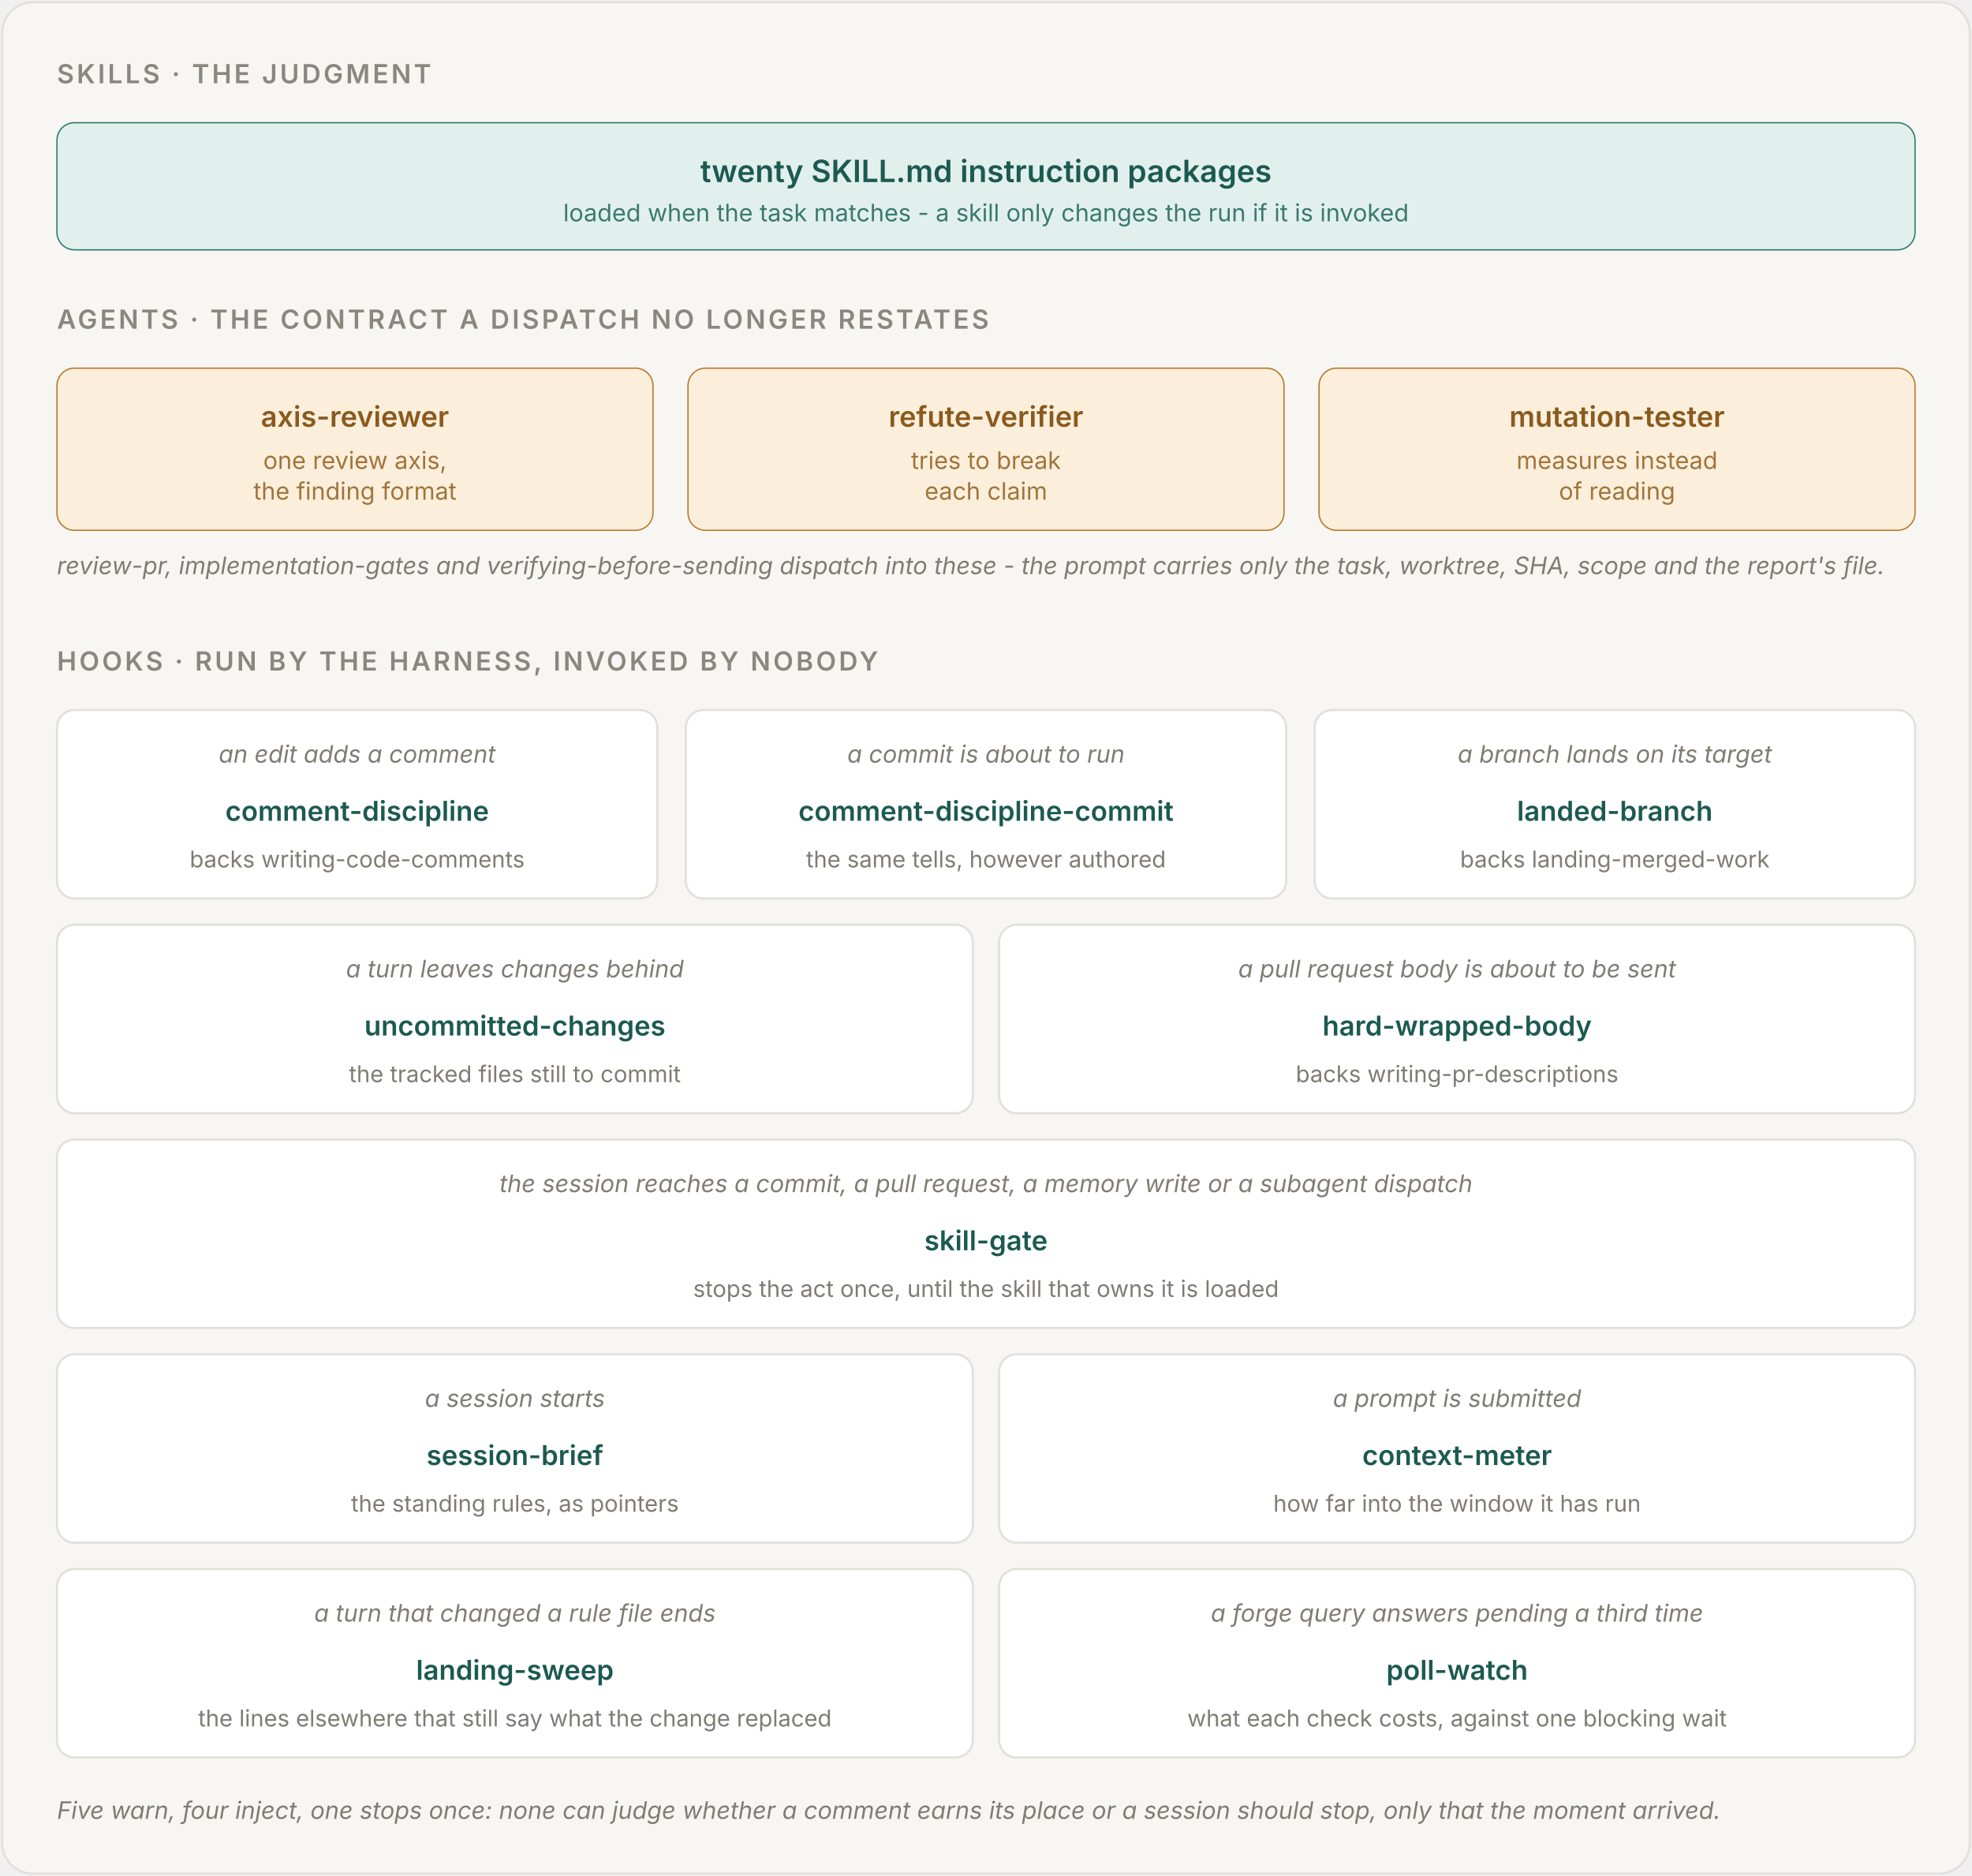
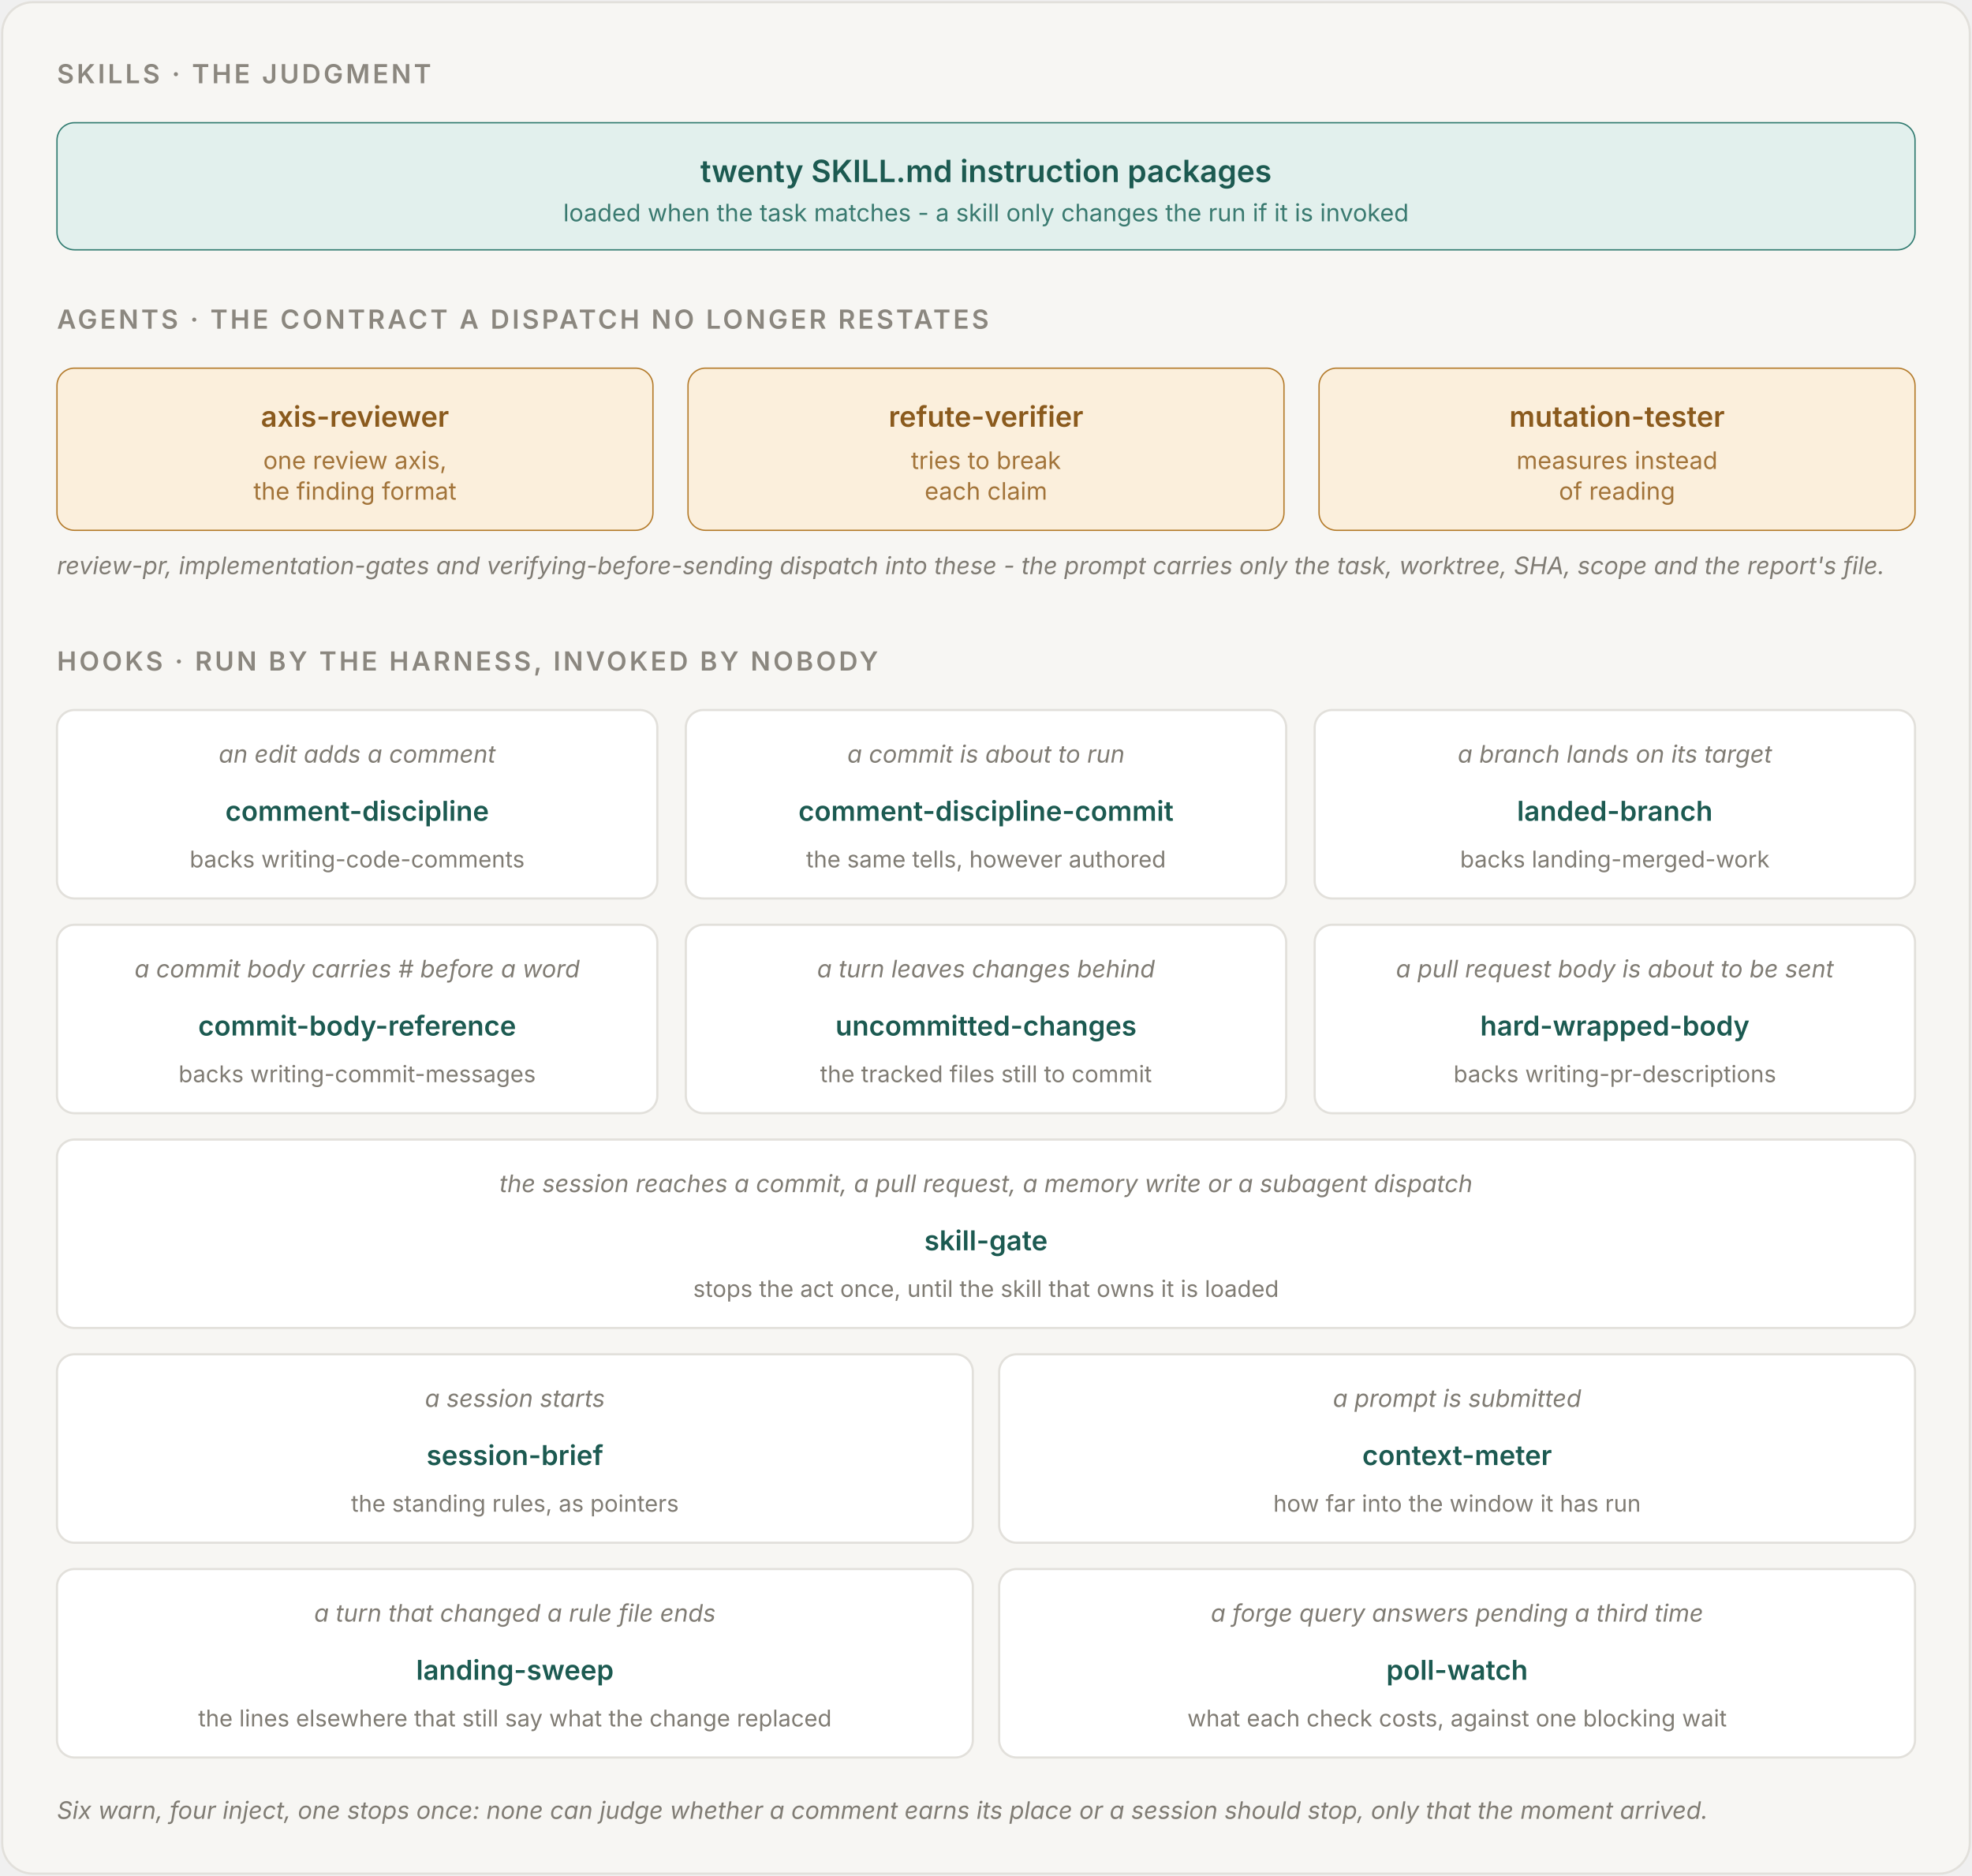
- <svg xmlns="http://www.w3.org/2000/svg" width="100%" viewBox="0 0 900 856" role="img" aria-label="The three component types: twenty skills carry the judgment and fire only when invoked; three agent types carry the reviewer, skeptic and mutation contracts so a dispatch prompt shrinks to the task, its scope and the file its report goes to; ten hooks are run by the harness — five warn at the moments a skill is most often skipped (an edit adding a comment, a commit about to run, a branch landing on its target, a turn leaving tracked changes uncommitted, a pull request body about to be sent), one stops a commit, a pull request, a memory write or a subagent dispatch once until the skill that owns it is loaded, and four inject what a session cannot see for itself (the standing rules at session start, how far into its context window it has run, the lines a turn's change to a rule file left stale elsewhere, and what each check costs when a run is polled one call at a time)">
+ <svg xmlns="http://www.w3.org/2000/svg" width="100%" viewBox="0 0 900 856" role="img" aria-label="The three component types: twenty skills carry the judgment and fire only when invoked; three agent types carry the reviewer, skeptic and mutation contracts so a dispatch prompt shrinks to the task, its scope and the file its report goes to; eleven hooks are run by the harness — six warn at the moments a skill is most often skipped (an edit adding a comment, a commit about to run, a commit message a linter will misread, a branch landing on its target, a turn leaving tracked changes uncommitted, a pull request body about to be sent), one stops a commit, a pull request, a memory write or a subagent dispatch once until the skill that owns it is loaded, and four inject what a session cannot see for itself (the standing rules at session start, how far into its context window it has run, the lines a turn's change to a rule file left stale elsewhere, and what each check costs when a run is polled one call at a time)">
  <rect x="1" y="1" width="898" height="854" rx="14" fill="#F7F6F3" stroke="#E2E0DB" stroke-width="1" />
  <text x="26" y="38" font-family="system-ui, -apple-system, sans-serif" font-size="12" font-weight="600" fill="#8B877F" letter-spacing="1.2">SKILLS · THE JUDGMENT</text>
  <rect x="26" y="56" width="848" height="58" rx="8" fill="#E2F0ED" stroke="#2F7A6F" stroke-width="0.6" />
  <text x="450" y="78" font-family="system-ui, -apple-system, sans-serif" font-size="14" font-weight="600" fill="#1C5A51" text-anchor="middle" dominant-baseline="central">twenty SKILL.md instruction packages</text>
  <text x="450" y="97" font-family="system-ui, -apple-system, sans-serif" font-size="11" font-weight="400" fill="#3A7A70" text-anchor="middle" dominant-baseline="central">loaded when the task matches - a skill only changes the run if it is invoked</text>
  <text x="26" y="150" font-family="system-ui, -apple-system, sans-serif" font-size="12" font-weight="600" fill="#8B877F" letter-spacing="1.2">AGENTS · THE CONTRACT A DISPATCH NO LONGER RESTATES</text>
  <rect x="26" y="168" width="272" height="74" rx="8" fill="#FBEFDC" stroke="#B47B2B" stroke-width="0.6" />
  <text x="162" y="190" font-family="system-ui, -apple-system, sans-serif" font-size="13" font-weight="600" fill="#8A5A1D" text-anchor="middle" dominant-baseline="central">axis-reviewer</text>
  <text x="162" y="210" font-family="system-ui, -apple-system, sans-serif" font-size="11" font-weight="400" fill="#A2743A" text-anchor="middle" dominant-baseline="central">one review axis,</text>
  <text x="162" y="224" font-family="system-ui, -apple-system, sans-serif" font-size="11" font-weight="400" fill="#A2743A" text-anchor="middle" dominant-baseline="central">the finding format</text>
  <rect x="314" y="168" width="272" height="74" rx="8" fill="#FBEFDC" stroke="#B47B2B" stroke-width="0.6" />
  <text x="450" y="190" font-family="system-ui, -apple-system, sans-serif" font-size="13" font-weight="600" fill="#8A5A1D" text-anchor="middle" dominant-baseline="central">refute-verifier</text>
  <text x="450" y="210" font-family="system-ui, -apple-system, sans-serif" font-size="11" font-weight="400" fill="#A2743A" text-anchor="middle" dominant-baseline="central">tries to break</text>
  <text x="450" y="224" font-family="system-ui, -apple-system, sans-serif" font-size="11" font-weight="400" fill="#A2743A" text-anchor="middle" dominant-baseline="central">each claim</text>
  <rect x="602" y="168" width="272" height="74" rx="8" fill="#FBEFDC" stroke="#B47B2B" stroke-width="0.6" />
  <text x="738" y="190" font-family="system-ui, -apple-system, sans-serif" font-size="13" font-weight="600" fill="#8A5A1D" text-anchor="middle" dominant-baseline="central">mutation-tester</text>
  <text x="738" y="210" font-family="system-ui, -apple-system, sans-serif" font-size="11" font-weight="400" fill="#A2743A" text-anchor="middle" dominant-baseline="central">measures instead</text>
  <text x="738" y="224" font-family="system-ui, -apple-system, sans-serif" font-size="11" font-weight="400" fill="#A2743A" text-anchor="middle" dominant-baseline="central">of reading</text>
  <text x="26" y="262" font-family="system-ui, -apple-system, sans-serif" font-size="11" font-style="italic" fill="#807C74">review-pr, implementation-gates and verifying-before-sending dispatch into these - the prompt carries only the task, worktree, SHA, scope and the report's file.</text>
  <text x="26" y="306" font-family="system-ui, -apple-system, sans-serif" font-size="12" font-weight="600" fill="#8B877F" letter-spacing="1.2">HOOKS · RUN BY THE HARNESS, INVOKED BY NOBODY</text>
  <rect x="26" y="324" width="274" height="86" rx="8" fill="#FFFFFF" stroke="#E2E0DB" stroke-width="1" />
  <text x="163" y="344" font-family="system-ui, -apple-system, sans-serif" font-size="11" font-weight="400" font-style="italic" fill="#807C74" text-anchor="middle" dominant-baseline="central">an edit adds a comment</text>
  <text x="163" y="370" font-family="system-ui, -apple-system, sans-serif" font-size="12.5" font-weight="600" fill="#1C5A51" text-anchor="middle" dominant-baseline="central">comment-discipline</text>
  <text x="163" y="392" font-family="system-ui, -apple-system, sans-serif" font-size="10.5" font-weight="400" fill="#807C74" text-anchor="middle" dominant-baseline="central">backs writing-code-comments</text>
  <rect x="313" y="324" width="274" height="86" rx="8" fill="#FFFFFF" stroke="#E2E0DB" stroke-width="1" />
  <text x="450" y="344" font-family="system-ui, -apple-system, sans-serif" font-size="11" font-weight="400" font-style="italic" fill="#807C74" text-anchor="middle" dominant-baseline="central">a commit is about to run</text>
  <text x="450" y="370" font-family="system-ui, -apple-system, sans-serif" font-size="12.5" font-weight="600" fill="#1C5A51" text-anchor="middle" dominant-baseline="central">comment-discipline-commit</text>
  <text x="450" y="392" font-family="system-ui, -apple-system, sans-serif" font-size="10.5" font-weight="400" fill="#807C74" text-anchor="middle" dominant-baseline="central">the same tells, however authored</text>
  <rect x="600" y="324" width="274" height="86" rx="8" fill="#FFFFFF" stroke="#E2E0DB" stroke-width="1" />
  <text x="737" y="344" font-family="system-ui, -apple-system, sans-serif" font-size="11" font-weight="400" font-style="italic" fill="#807C74" text-anchor="middle" dominant-baseline="central">a branch lands on its target</text>
  <text x="737" y="370" font-family="system-ui, -apple-system, sans-serif" font-size="12.5" font-weight="600" fill="#1C5A51" text-anchor="middle" dominant-baseline="central">landed-branch</text>
  <text x="737" y="392" font-family="system-ui, -apple-system, sans-serif" font-size="10.5" font-weight="400" fill="#807C74" text-anchor="middle" dominant-baseline="central">backs landing-merged-work</text>
-   <rect x="26" y="422" width="418" height="86" rx="8" fill="#FFFFFF" stroke="#E2E0DB" stroke-width="1" />
-   <text x="235" y="442" font-family="system-ui, -apple-system, sans-serif" font-size="11" font-weight="400" font-style="italic" fill="#807C74" text-anchor="middle" dominant-baseline="central">a turn leaves changes behind</text>
-   <text x="235" y="468" font-family="system-ui, -apple-system, sans-serif" font-size="12.5" font-weight="600" fill="#1C5A51" text-anchor="middle" dominant-baseline="central">uncommitted-changes</text>
-   <text x="235" y="490" font-family="system-ui, -apple-system, sans-serif" font-size="10.5" font-weight="400" fill="#807C74" text-anchor="middle" dominant-baseline="central">the tracked files still to commit</text>
-   <rect x="456" y="422" width="418" height="86" rx="8" fill="#FFFFFF" stroke="#E2E0DB" stroke-width="1" />
-   <text x="665" y="442" font-family="system-ui, -apple-system, sans-serif" font-size="11" font-weight="400" font-style="italic" fill="#807C74" text-anchor="middle" dominant-baseline="central">a pull request body is about to be sent</text>
-   <text x="665" y="468" font-family="system-ui, -apple-system, sans-serif" font-size="12.5" font-weight="600" fill="#1C5A51" text-anchor="middle" dominant-baseline="central">hard-wrapped-body</text>
-   <text x="665" y="490" font-family="system-ui, -apple-system, sans-serif" font-size="10.5" font-weight="400" fill="#807C74" text-anchor="middle" dominant-baseline="central">backs writing-pr-descriptions</text>
+   <rect x="26" y="422" width="274" height="86" rx="8" fill="#FFFFFF" stroke="#E2E0DB" stroke-width="1" />
+   <text x="163" y="442" font-family="system-ui, -apple-system, sans-serif" font-size="11" font-weight="400" font-style="italic" fill="#807C74" text-anchor="middle" dominant-baseline="central">a commit body carries # before a word</text>
+   <text x="163" y="468" font-family="system-ui, -apple-system, sans-serif" font-size="12.5" font-weight="600" fill="#1C5A51" text-anchor="middle" dominant-baseline="central">commit-body-reference</text>
+   <text x="163" y="490" font-family="system-ui, -apple-system, sans-serif" font-size="10.5" font-weight="400" fill="#807C74" text-anchor="middle" dominant-baseline="central">backs writing-commit-messages</text>
+   <rect x="313" y="422" width="274" height="86" rx="8" fill="#FFFFFF" stroke="#E2E0DB" stroke-width="1" />
+   <text x="450" y="442" font-family="system-ui, -apple-system, sans-serif" font-size="11" font-weight="400" font-style="italic" fill="#807C74" text-anchor="middle" dominant-baseline="central">a turn leaves changes behind</text>
+   <text x="450" y="468" font-family="system-ui, -apple-system, sans-serif" font-size="12.5" font-weight="600" fill="#1C5A51" text-anchor="middle" dominant-baseline="central">uncommitted-changes</text>
+   <text x="450" y="490" font-family="system-ui, -apple-system, sans-serif" font-size="10.5" font-weight="400" fill="#807C74" text-anchor="middle" dominant-baseline="central">the tracked files still to commit</text>
+   <rect x="600" y="422" width="274" height="86" rx="8" fill="#FFFFFF" stroke="#E2E0DB" stroke-width="1" />
+   <text x="737" y="442" font-family="system-ui, -apple-system, sans-serif" font-size="11" font-weight="400" font-style="italic" fill="#807C74" text-anchor="middle" dominant-baseline="central">a pull request body is about to be sent</text>
+   <text x="737" y="468" font-family="system-ui, -apple-system, sans-serif" font-size="12.5" font-weight="600" fill="#1C5A51" text-anchor="middle" dominant-baseline="central">hard-wrapped-body</text>
+   <text x="737" y="490" font-family="system-ui, -apple-system, sans-serif" font-size="10.5" font-weight="400" fill="#807C74" text-anchor="middle" dominant-baseline="central">backs writing-pr-descriptions</text>
  <rect x="26" y="520" width="848" height="86" rx="8" fill="#FFFFFF" stroke="#E2E0DB" stroke-width="1" />
  <text x="450" y="540" font-family="system-ui, -apple-system, sans-serif" font-size="11" font-weight="400" font-style="italic" fill="#807C74" text-anchor="middle" dominant-baseline="central">the session reaches a commit, a pull request, a memory write or a subagent dispatch</text>
  <text x="450" y="566" font-family="system-ui, -apple-system, sans-serif" font-size="12.5" font-weight="600" fill="#1C5A51" text-anchor="middle" dominant-baseline="central">skill-gate</text>
  <text x="450" y="588" font-family="system-ui, -apple-system, sans-serif" font-size="10.5" font-weight="400" fill="#807C74" text-anchor="middle" dominant-baseline="central">stops the act once, until the skill that owns it is loaded</text>
  <rect x="26" y="618" width="418" height="86" rx="8" fill="#FFFFFF" stroke="#E2E0DB" stroke-width="1" />
  <text x="235" y="638" font-family="system-ui, -apple-system, sans-serif" font-size="11" font-weight="400" font-style="italic" fill="#807C74" text-anchor="middle" dominant-baseline="central">a session starts</text>
  <text x="235" y="664" font-family="system-ui, -apple-system, sans-serif" font-size="12.5" font-weight="600" fill="#1C5A51" text-anchor="middle" dominant-baseline="central">session-brief</text>
  <text x="235" y="686" font-family="system-ui, -apple-system, sans-serif" font-size="10.5" font-weight="400" fill="#807C74" text-anchor="middle" dominant-baseline="central">the standing rules, as pointers</text>
  <rect x="456" y="618" width="418" height="86" rx="8" fill="#FFFFFF" stroke="#E2E0DB" stroke-width="1" />
  <text x="665" y="638" font-family="system-ui, -apple-system, sans-serif" font-size="11" font-weight="400" font-style="italic" fill="#807C74" text-anchor="middle" dominant-baseline="central">a prompt is submitted</text>
  <text x="665" y="664" font-family="system-ui, -apple-system, sans-serif" font-size="12.5" font-weight="600" fill="#1C5A51" text-anchor="middle" dominant-baseline="central">context-meter</text>
  <text x="665" y="686" font-family="system-ui, -apple-system, sans-serif" font-size="10.5" font-weight="400" fill="#807C74" text-anchor="middle" dominant-baseline="central">how far into the window it has run</text>
  <rect x="26" y="716" width="418" height="86" rx="8" fill="#FFFFFF" stroke="#E2E0DB" stroke-width="1" />
  <text x="235" y="736" font-family="system-ui, -apple-system, sans-serif" font-size="11" font-weight="400" font-style="italic" fill="#807C74" text-anchor="middle" dominant-baseline="central">a turn that changed a rule file ends</text>
  <text x="235" y="762" font-family="system-ui, -apple-system, sans-serif" font-size="12.5" font-weight="600" fill="#1C5A51" text-anchor="middle" dominant-baseline="central">landing-sweep</text>
  <text x="235" y="784" font-family="system-ui, -apple-system, sans-serif" font-size="10.5" font-weight="400" fill="#807C74" text-anchor="middle" dominant-baseline="central">the lines elsewhere that still say what the change replaced</text>
  <rect x="456" y="716" width="418" height="86" rx="8" fill="#FFFFFF" stroke="#E2E0DB" stroke-width="1" />
  <text x="665" y="736" font-family="system-ui, -apple-system, sans-serif" font-size="11" font-weight="400" font-style="italic" fill="#807C74" text-anchor="middle" dominant-baseline="central">a forge query answers pending a third time</text>
  <text x="665" y="762" font-family="system-ui, -apple-system, sans-serif" font-size="12.5" font-weight="600" fill="#1C5A51" text-anchor="middle" dominant-baseline="central">poll-watch</text>
  <text x="665" y="784" font-family="system-ui, -apple-system, sans-serif" font-size="10.5" font-weight="400" fill="#807C74" text-anchor="middle" dominant-baseline="central">what each check costs, against one blocking wait</text>
-   <text x="26" y="830" font-family="system-ui, -apple-system, sans-serif" font-size="11" font-style="italic" fill="#807C74">Five warn, four inject, one stops once: none can judge whether a comment earns its place or a session should stop, only that the moment arrived.</text>
+   <text x="26" y="830" font-family="system-ui, -apple-system, sans-serif" font-size="11" font-style="italic" fill="#807C74">Six warn, four inject, one stops once: none can judge whether a comment earns its place or a session should stop, only that the moment arrived.</text>
</svg>
